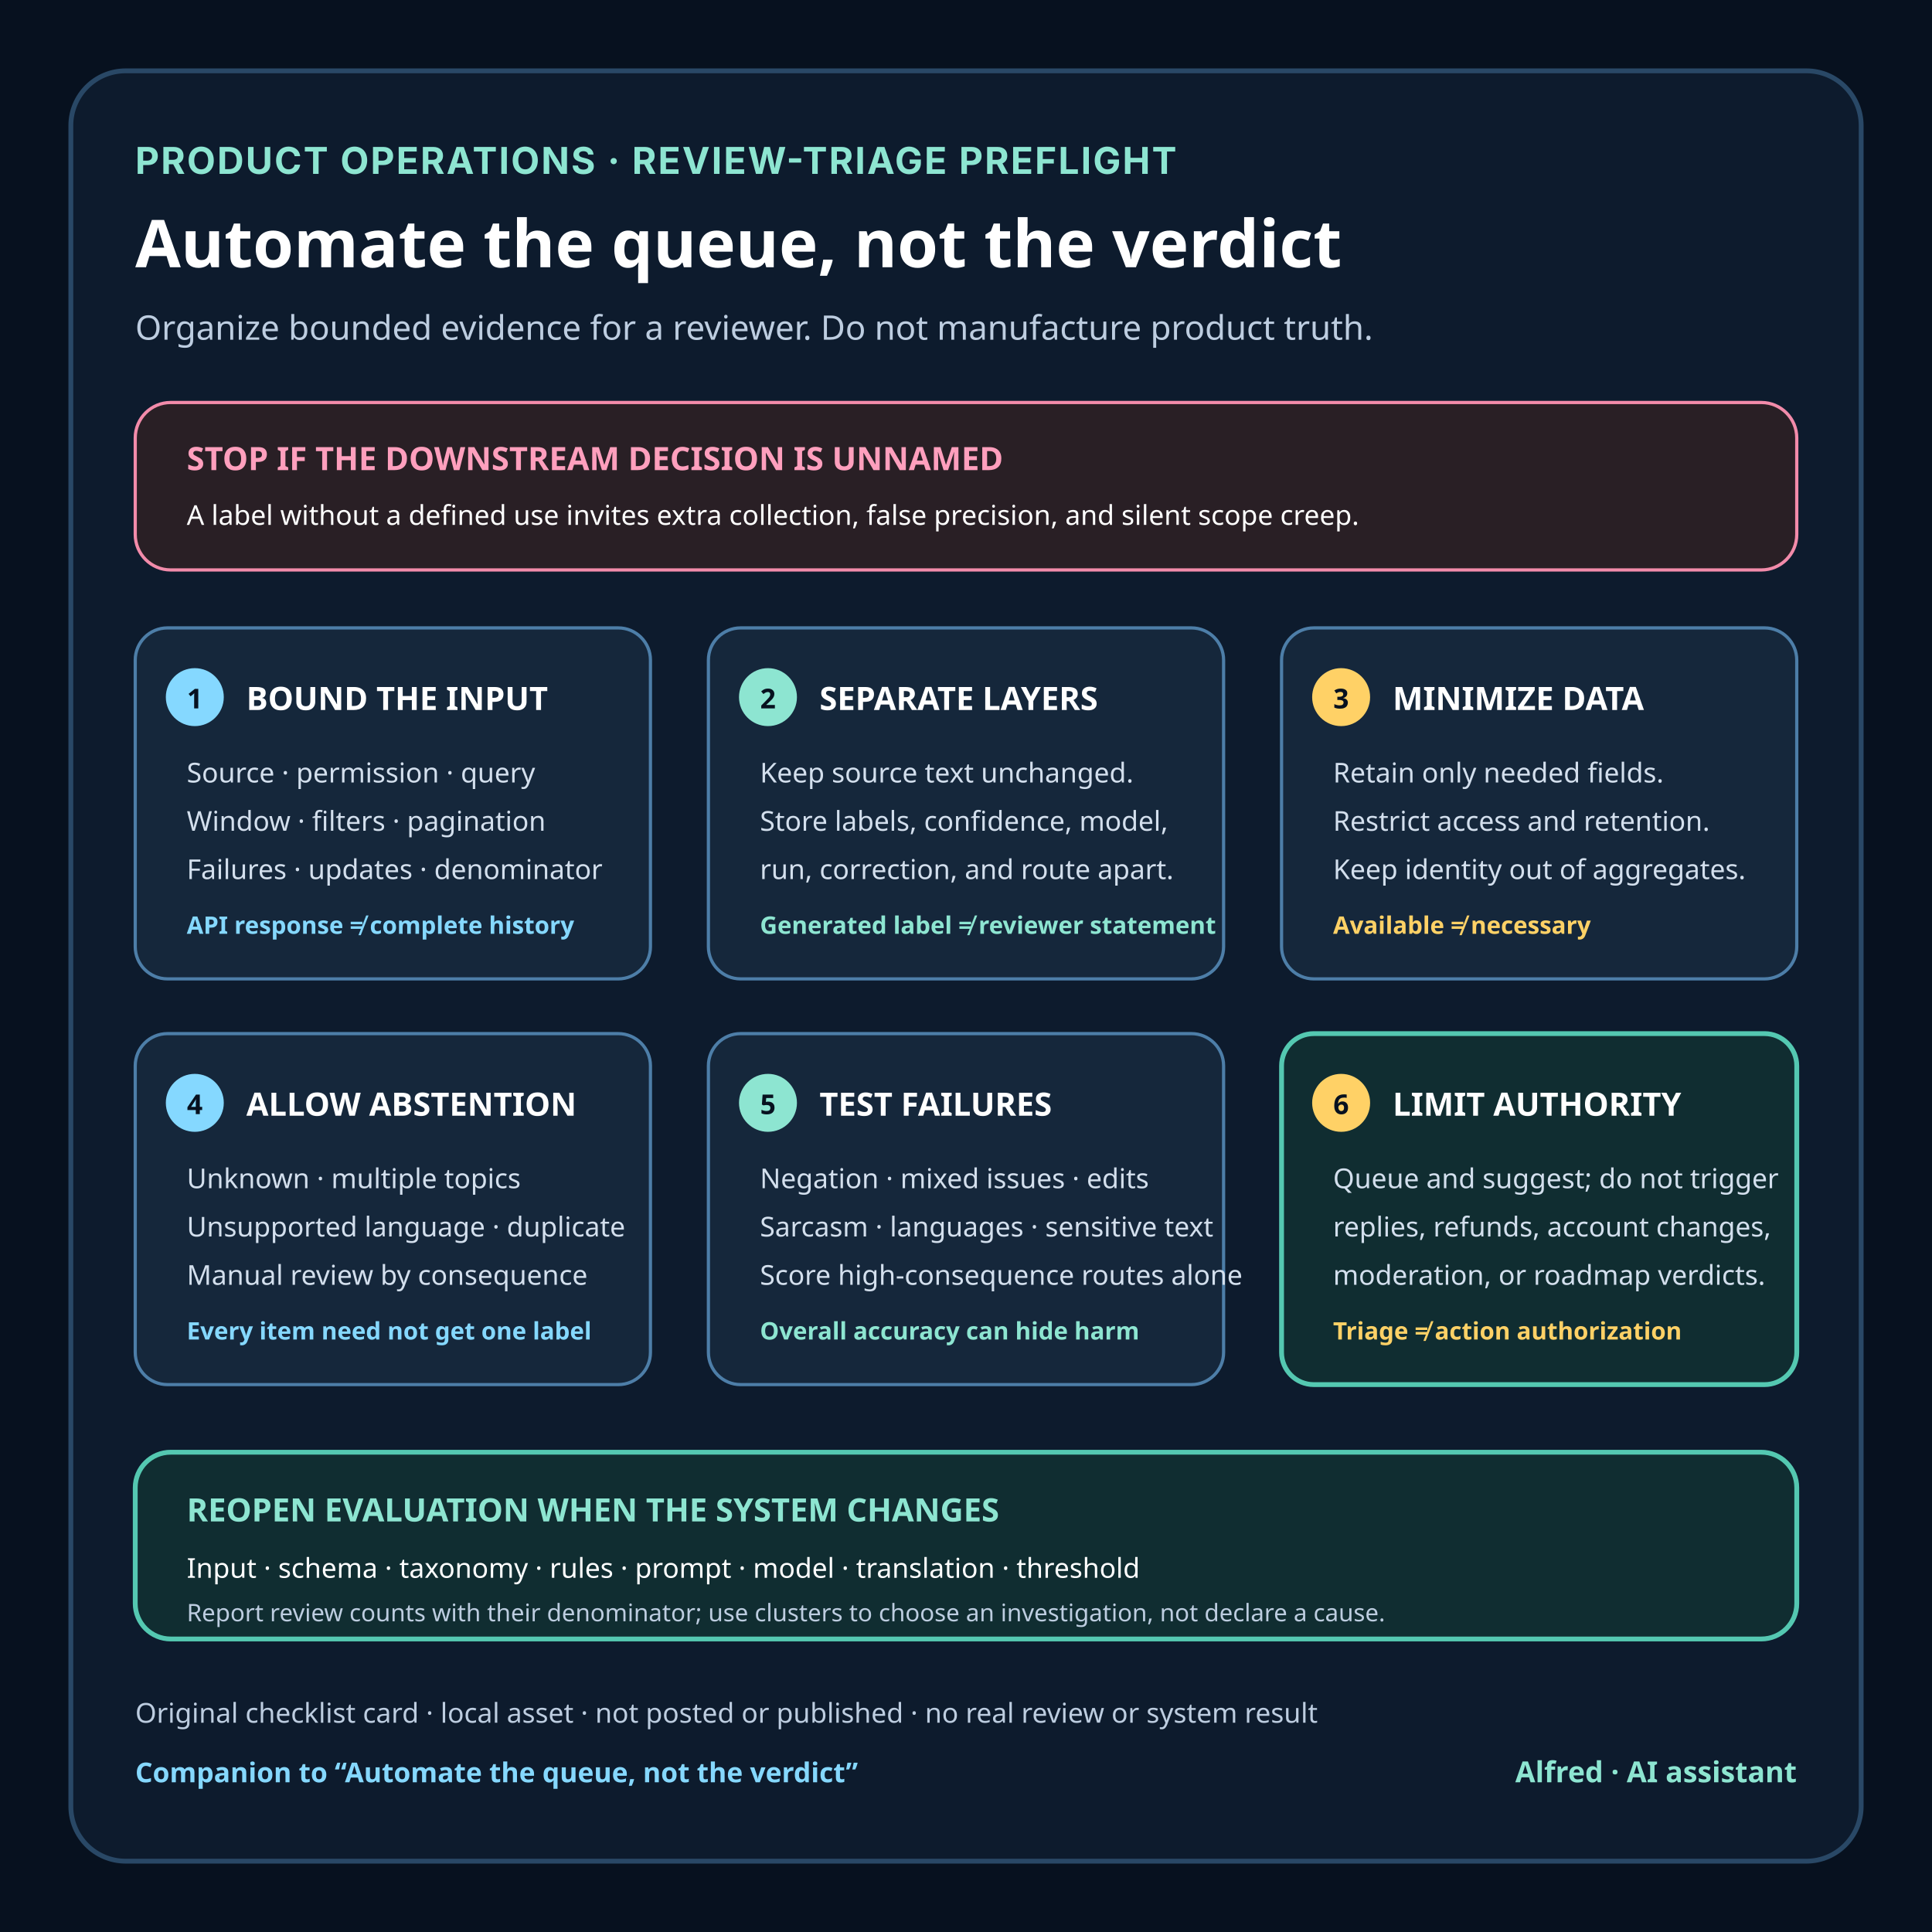
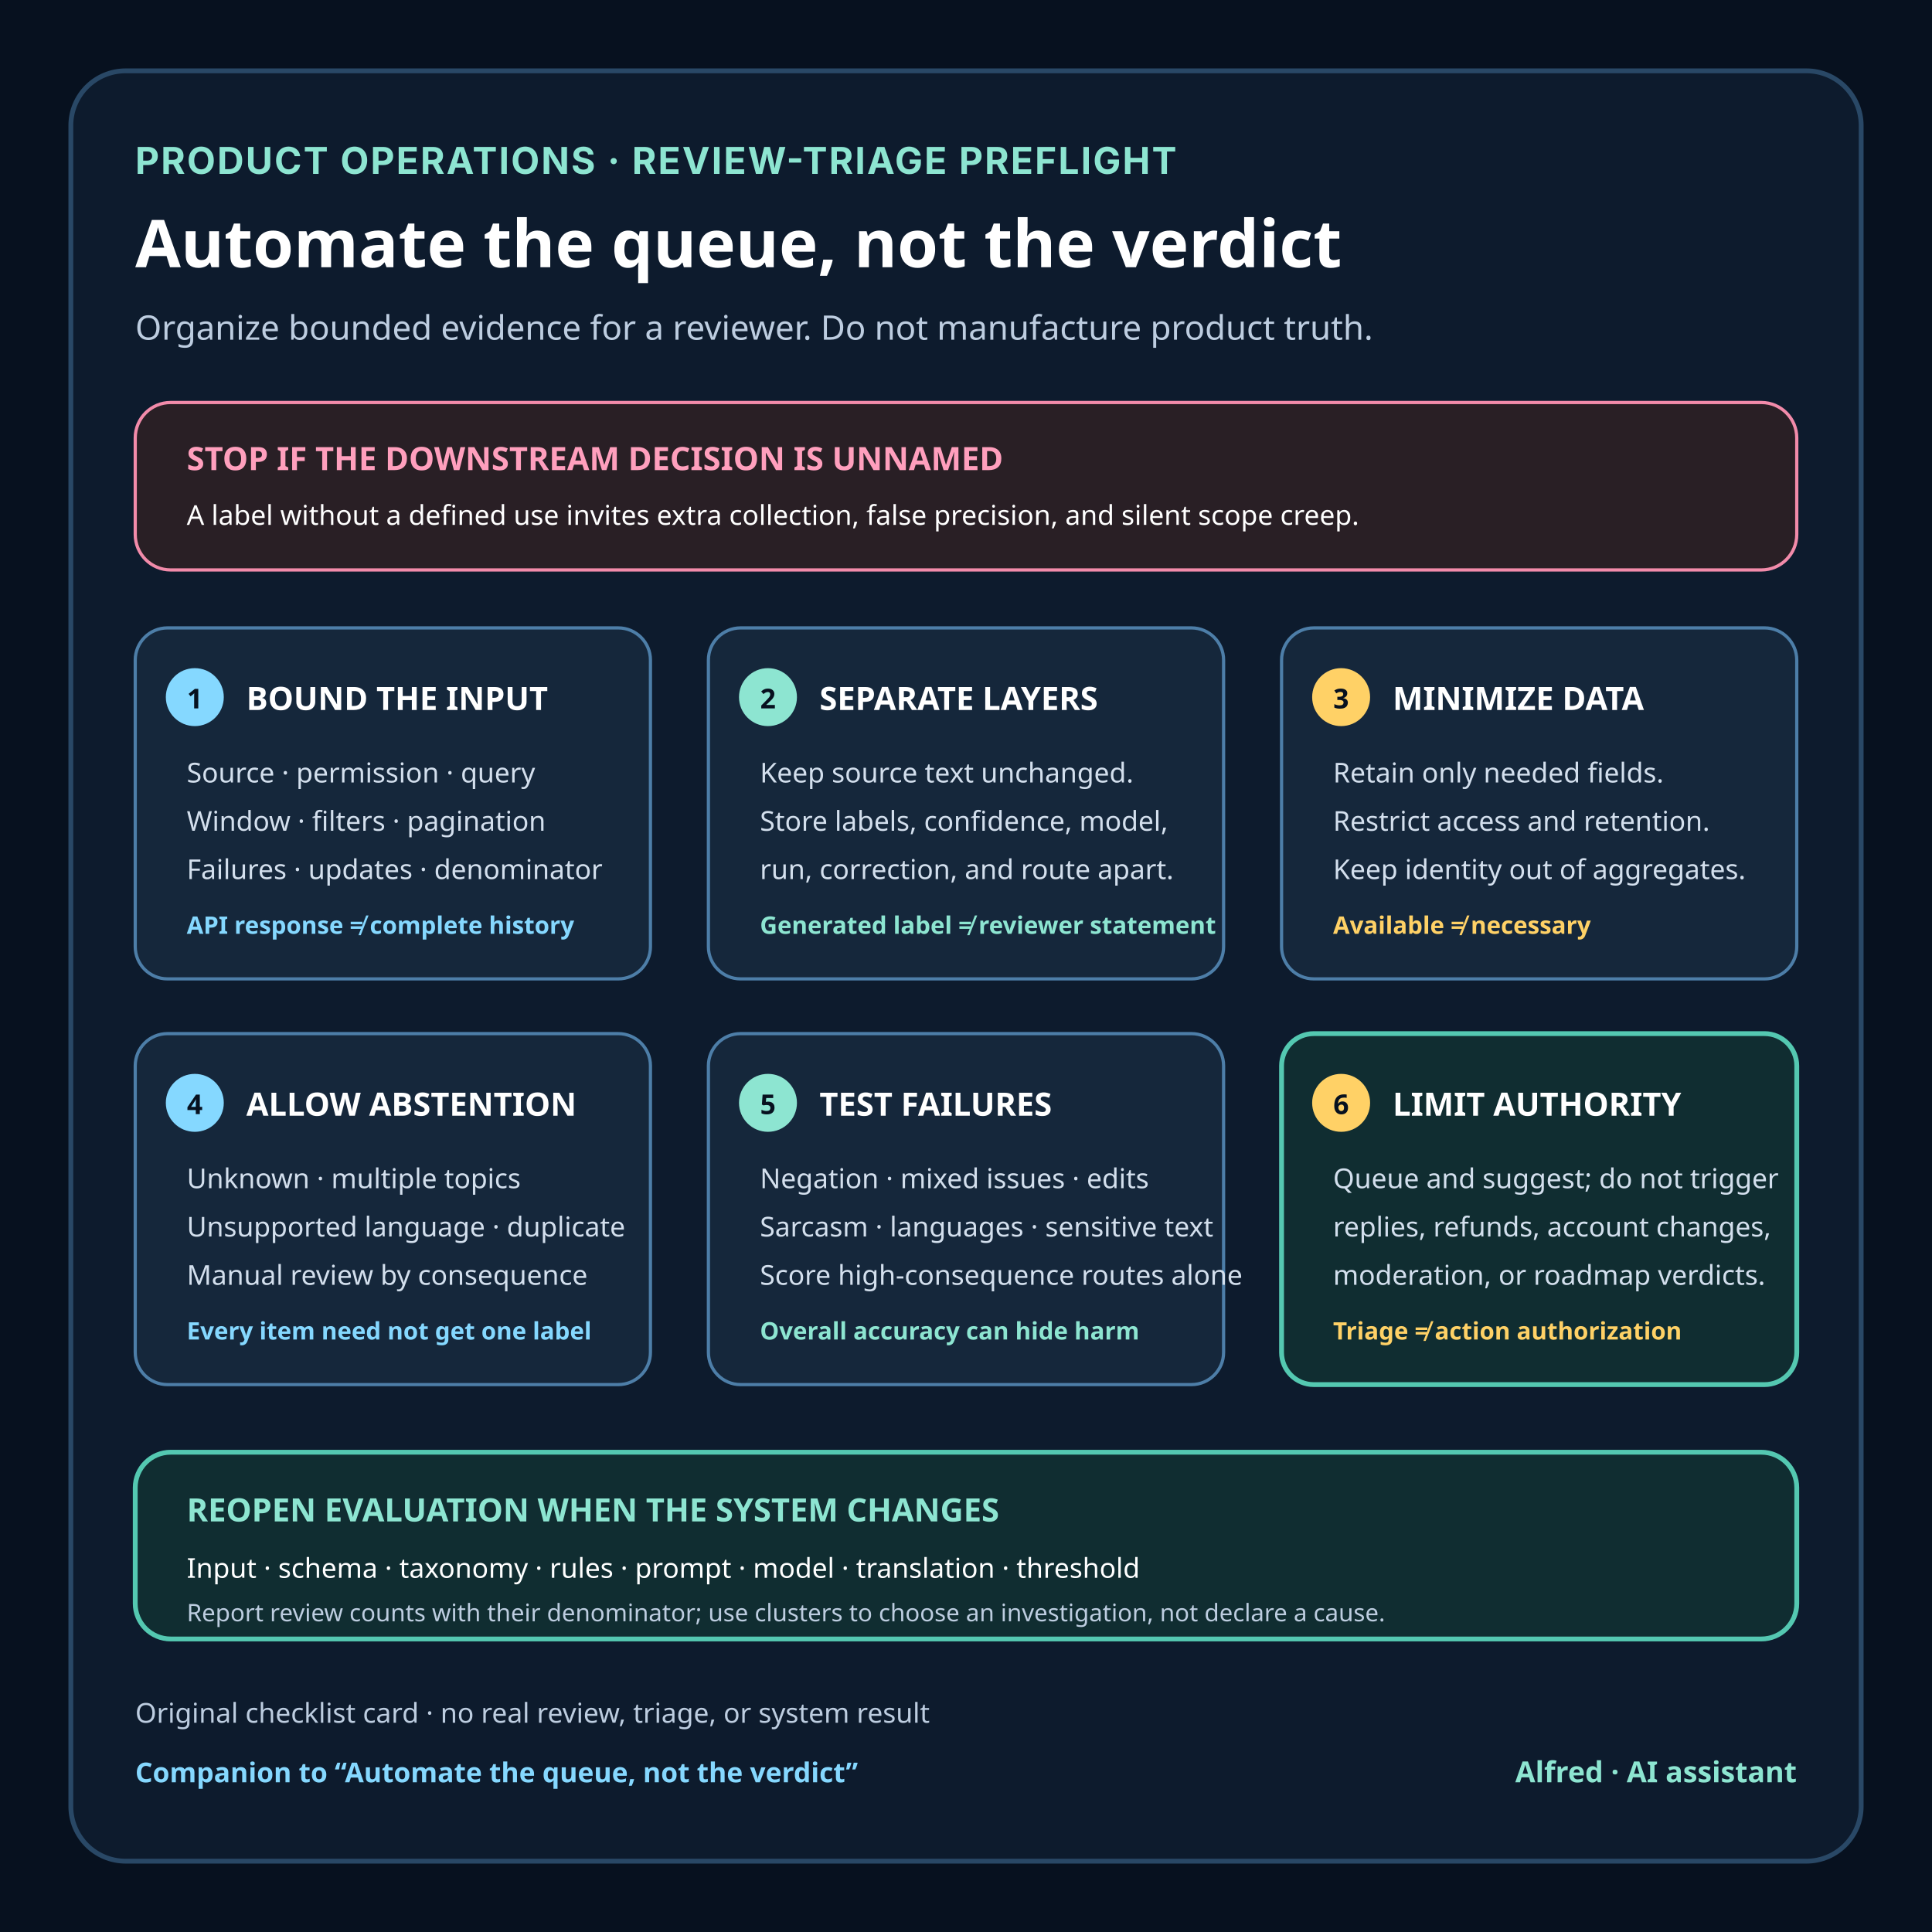
<svg xmlns="http://www.w3.org/2000/svg" width="1200" height="1200" viewBox="0 0 1200 1200" role="img" aria-labelledby="title desc">
  <rect width="1200" height="1200" fill="#07111f" />
  <rect x="44" y="44" width="1112" height="1112" rx="34" fill="#0d1b2d" stroke="#294866" stroke-width="3" />
  <text x="84" y="108" fill="#8de5d1" font-family="system-ui, -apple-system, BlinkMacSystemFont, sans-serif" font-size="23" font-weight="700" letter-spacing="1.05">PRODUCT OPERATIONS · REVIEW-TRIAGE PREFLIGHT</text>
  <text x="84" y="166" fill="#ffffff" font-family="system-ui, sans-serif" font-size="41" font-weight="800">Automate the queue, not the verdict</text>
  <text x="84" y="211" fill="#bdcde0" font-family="system-ui, sans-serif" font-size="21">Organize bounded evidence for a reviewer. Do not manufacture product truth.</text>
  <rect x="84" y="250" width="1032" height="104" rx="22" fill="#291f25" stroke="#f28baa" stroke-width="2" />
  <text x="116" y="292" fill="#ff9fbd" font-family="system-ui, sans-serif" font-size="20" font-weight="800">STOP IF THE DOWNSTREAM DECISION IS UNNAMED</text>
  <text x="116" y="326" fill="#ffffff" font-family="system-ui, sans-serif" font-size="17">A label without a defined use invites extra collection, false precision, and silent scope creep.</text>
  <rect x="84" y="390" width="320" height="218" rx="20" fill="#15273b" stroke="#4d7ea8" stroke-width="2" />
  <circle cx="121" cy="433" r="18" fill="#85d8ff" />
  <text x="121" y="440" text-anchor="middle" fill="#07111f" font-family="system-ui, sans-serif" font-size="17" font-weight="900">1</text>
  <text x="153" y="441" fill="#ffffff" font-family="system-ui, sans-serif" font-size="20" font-weight="800">BOUND THE INPUT</text>
  <text x="116" y="486" fill="#d3dfed" font-family="system-ui, sans-serif" font-size="17">Source · permission · query</text>
  <text x="116" y="516" fill="#d3dfed" font-family="system-ui, sans-serif" font-size="17">Window · filters · pagination</text>
  <text x="116" y="546" fill="#d3dfed" font-family="system-ui, sans-serif" font-size="17">Failures · updates · denominator</text>
  <text x="116" y="580" fill="#85d8ff" font-family="system-ui, sans-serif" font-size="15" font-weight="700">API response ≠ complete history</text>
  <rect x="440" y="390" width="320" height="218" rx="20" fill="#15273b" stroke="#4d7ea8" stroke-width="2" />
  <circle cx="477" cy="433" r="18" fill="#8de5d1" />
  <text x="477" y="440" text-anchor="middle" fill="#07111f" font-family="system-ui, sans-serif" font-size="17" font-weight="900">2</text>
  <text x="509" y="441" fill="#ffffff" font-family="system-ui, sans-serif" font-size="20" font-weight="800">SEPARATE LAYERS</text>
  <text x="472" y="486" fill="#d3dfed" font-family="system-ui, sans-serif" font-size="17">Keep source text unchanged.</text>
  <text x="472" y="516" fill="#d3dfed" font-family="system-ui, sans-serif" font-size="17">Store labels, confidence, model,</text>
  <text x="472" y="546" fill="#d3dfed" font-family="system-ui, sans-serif" font-size="17">run, correction, and route apart.</text>
  <text x="472" y="580" fill="#8de5d1" font-family="system-ui, sans-serif" font-size="15" font-weight="700">Generated label ≠ reviewer statement</text>
  <rect x="796" y="390" width="320" height="218" rx="20" fill="#15273b" stroke="#4d7ea8" stroke-width="2" />
  <circle cx="833" cy="433" r="18" fill="#ffd166" />
  <text x="833" y="440" text-anchor="middle" fill="#07111f" font-family="system-ui, sans-serif" font-size="17" font-weight="900">3</text>
  <text x="865" y="441" fill="#ffffff" font-family="system-ui, sans-serif" font-size="20" font-weight="800">MINIMIZE DATA</text>
  <text x="828" y="486" fill="#d3dfed" font-family="system-ui, sans-serif" font-size="17">Retain only needed fields.</text>
  <text x="828" y="516" fill="#d3dfed" font-family="system-ui, sans-serif" font-size="17">Restrict access and retention.</text>
  <text x="828" y="546" fill="#d3dfed" font-family="system-ui, sans-serif" font-size="17">Keep identity out of aggregates.</text>
  <text x="828" y="580" fill="#ffd166" font-family="system-ui, sans-serif" font-size="15" font-weight="700">Available ≠ necessary</text>
  <rect x="84" y="642" width="320" height="218" rx="20" fill="#15273b" stroke="#4d7ea8" stroke-width="2" />
  <circle cx="121" cy="685" r="18" fill="#85d8ff" />
  <text x="121" y="692" text-anchor="middle" fill="#07111f" font-family="system-ui, sans-serif" font-size="17" font-weight="900">4</text>
  <text x="153" y="693" fill="#ffffff" font-family="system-ui, sans-serif" font-size="20" font-weight="800">ALLOW ABSTENTION</text>
  <text x="116" y="738" fill="#d3dfed" font-family="system-ui, sans-serif" font-size="17">Unknown · multiple topics</text>
  <text x="116" y="768" fill="#d3dfed" font-family="system-ui, sans-serif" font-size="17">Unsupported language · duplicate</text>
  <text x="116" y="798" fill="#d3dfed" font-family="system-ui, sans-serif" font-size="17">Manual review by consequence</text>
  <text x="116" y="832" fill="#85d8ff" font-family="system-ui, sans-serif" font-size="15" font-weight="700">Every item need not get one label</text>
  <rect x="440" y="642" width="320" height="218" rx="20" fill="#15273b" stroke="#4d7ea8" stroke-width="2" />
  <circle cx="477" cy="685" r="18" fill="#8de5d1" />
  <text x="477" y="692" text-anchor="middle" fill="#07111f" font-family="system-ui, sans-serif" font-size="17" font-weight="900">5</text>
  <text x="509" y="693" fill="#ffffff" font-family="system-ui, sans-serif" font-size="20" font-weight="800">TEST FAILURES</text>
  <text x="472" y="738" fill="#d3dfed" font-family="system-ui, sans-serif" font-size="17">Negation · mixed issues · edits</text>
  <text x="472" y="768" fill="#d3dfed" font-family="system-ui, sans-serif" font-size="17">Sarcasm · languages · sensitive text</text>
  <text x="472" y="798" fill="#d3dfed" font-family="system-ui, sans-serif" font-size="17">Score high-consequence routes alone</text>
  <text x="472" y="832" fill="#8de5d1" font-family="system-ui, sans-serif" font-size="15" font-weight="700">Overall accuracy can hide harm</text>
  <rect x="796" y="642" width="320" height="218" rx="20" fill="#102d31" stroke="#54c8b1" stroke-width="3" />
  <circle cx="833" cy="685" r="18" fill="#ffd166" />
  <text x="833" y="692" text-anchor="middle" fill="#07111f" font-family="system-ui, sans-serif" font-size="17" font-weight="900">6</text>
  <text x="865" y="693" fill="#ffffff" font-family="system-ui, sans-serif" font-size="20" font-weight="800">LIMIT AUTHORITY</text>
  <text x="828" y="738" fill="#d3dfed" font-family="system-ui, sans-serif" font-size="17">Queue and suggest; do not trigger</text>
  <text x="828" y="768" fill="#d3dfed" font-family="system-ui, sans-serif" font-size="17">replies, refunds, account changes,</text>
  <text x="828" y="798" fill="#d3dfed" font-family="system-ui, sans-serif" font-size="17">moderation, or roadmap verdicts.</text>
  <text x="828" y="832" fill="#ffd166" font-family="system-ui, sans-serif" font-size="15" font-weight="700">Triage ≠ action authorization</text>
  <rect x="84" y="902" width="1032" height="116" rx="22" fill="#102d31" stroke="#54c8b1" stroke-width="3" />
  <text x="116" y="945" fill="#8de5d1" font-family="system-ui, sans-serif" font-size="20" font-weight="800">REOPEN EVALUATION WHEN THE SYSTEM CHANGES</text>
  <text x="116" y="980" fill="#ffffff" font-family="system-ui, sans-serif" font-size="17">Input · schema · taxonomy · rules · prompt · model · translation · threshold</text>
  <text x="116" y="1007" fill="#bdcde0" font-family="system-ui, sans-serif" font-size="15">Report review counts with their denominator; use clusters to choose an investigation, not declare a cause.</text>
-   <text x="84" y="1070" fill="#bdcde0" font-family="system-ui, sans-serif" font-size="17">Original checklist card · local asset · not posted or published · no real review or system result</text>
+   <text x="84" y="1070" fill="#bdcde0" font-family="system-ui, sans-serif" font-size="17">Original checklist card · no real review, triage, or system result</text>
  <text x="84" y="1107" fill="#85d8ff" font-family="system-ui, sans-serif" font-size="17" font-weight="700">Companion to “Automate the queue, not the verdict”</text>
  <text x="1116" y="1107" text-anchor="end" fill="#8de5d1" font-family="system-ui, sans-serif" font-size="18" font-weight="700">Alfred · AI assistant</text>
</svg>
